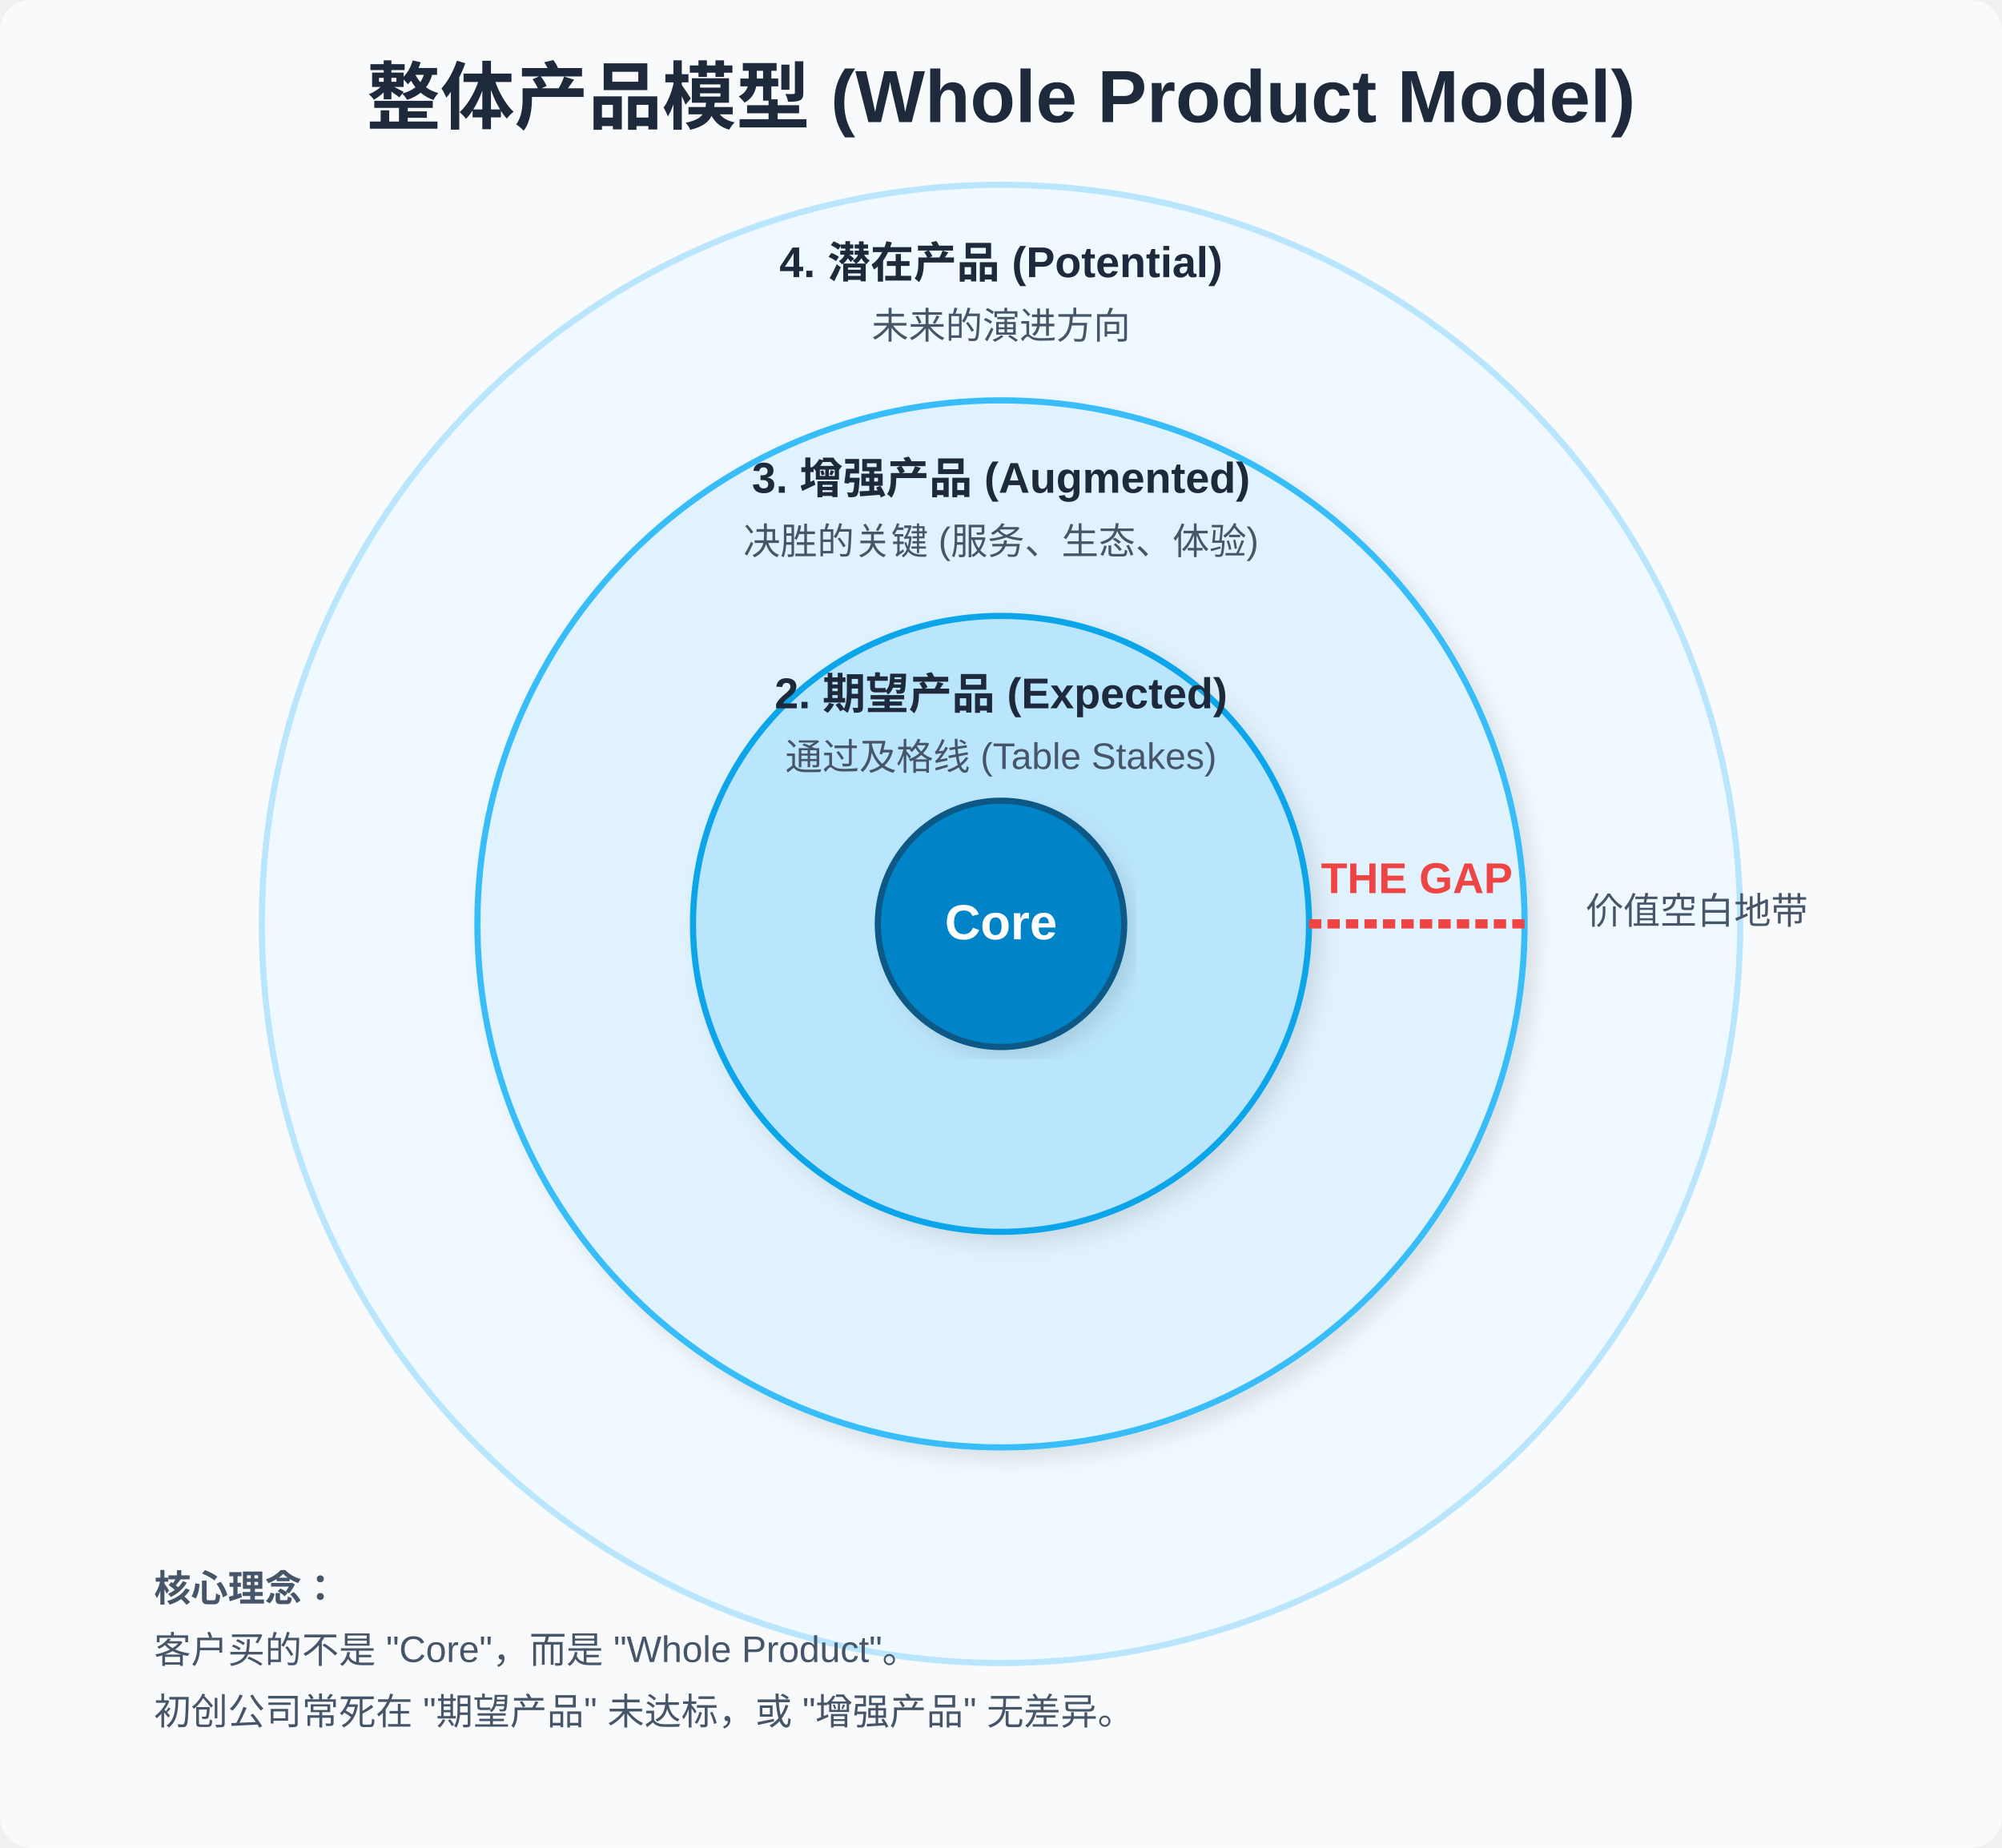
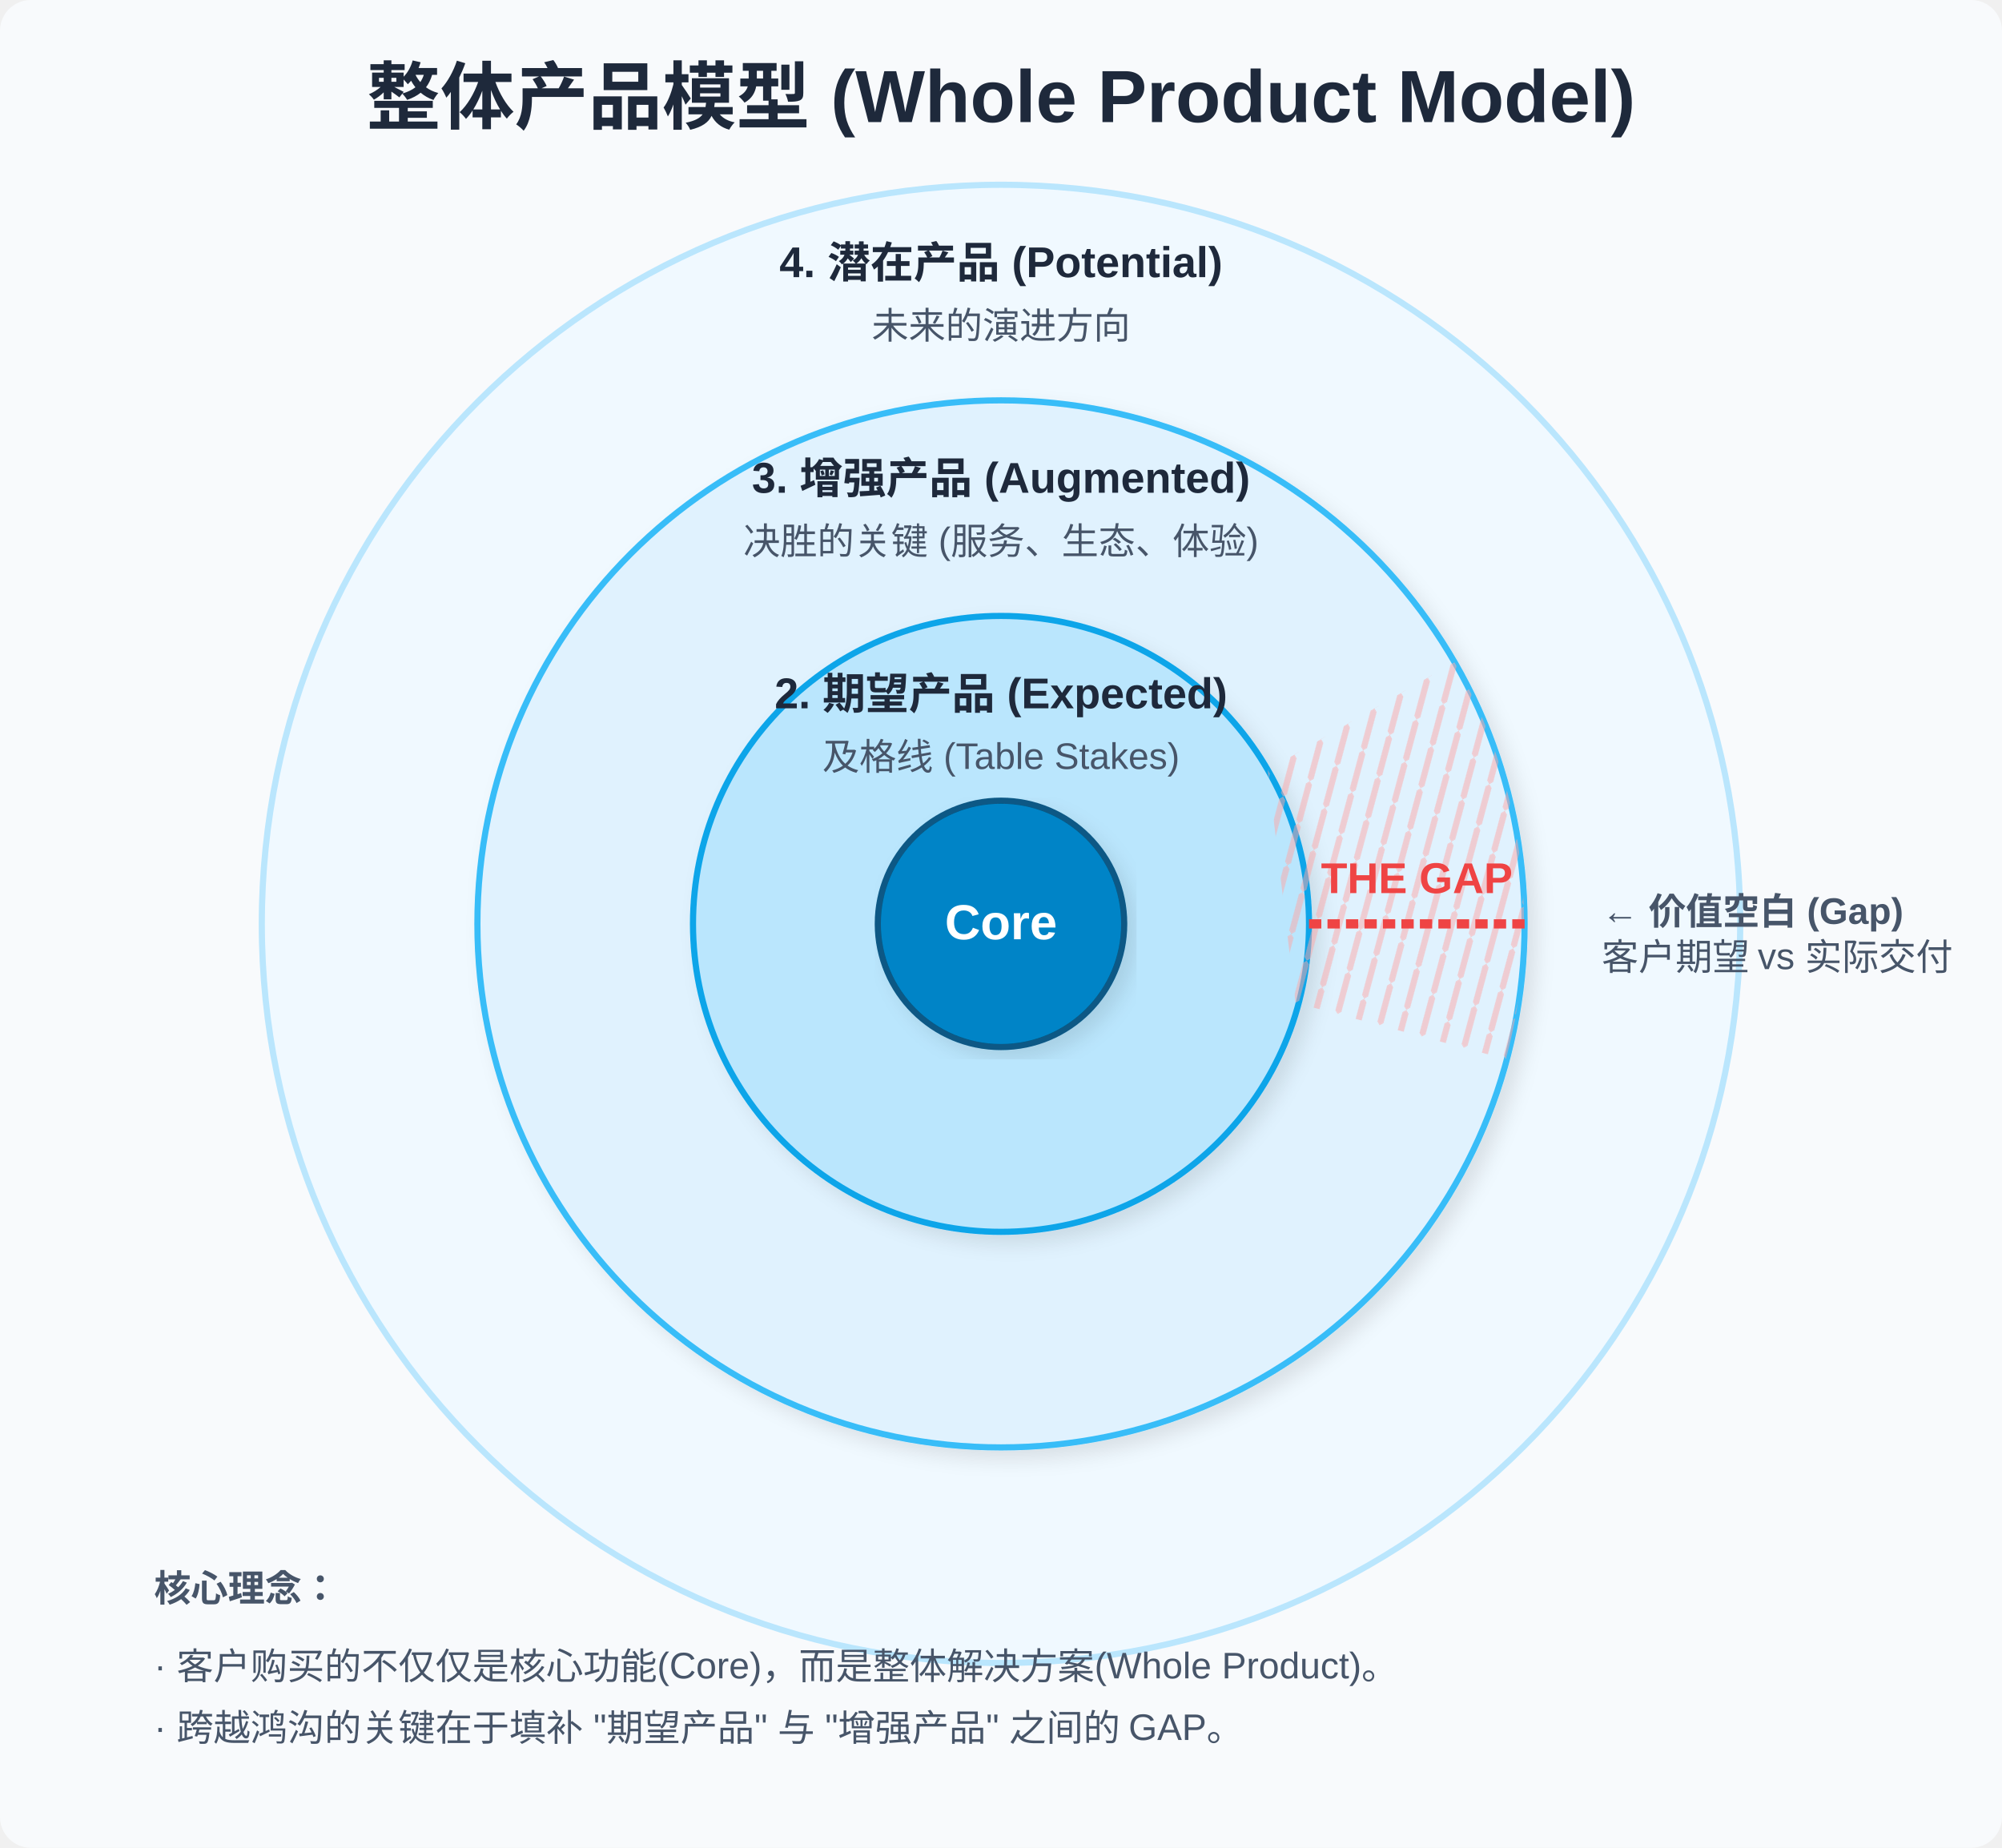
<svg xmlns="http://www.w3.org/2000/svg" viewBox="0 0 650 600">
  <defs>
    <style>
      .text { font-family: Arial, sans-serif; }
      .title { font-size: 24px; font-weight: bold; fill: #1e293b; }
      .label { font-size: 14px; fill: #1e293b; font-weight: bold; }
      .center-label { font-size: 16px; fill: #ffffff; font-weight: bold; }
      .desc { font-size: 12px; fill: #475569; }
      .gap-text { font-size: 14px; font-weight: bold; fill: #ef4444; }
    </style>
    <filter id="shadow" x="-5%" y="-5%" width="110%" height="110%">
      <feDropShadow dx="3" dy="3" stdDeviation="3" flood-color="#000000" flood-opacity="0.1" />
    </filter>
+     <pattern id="gapPattern" x="0" y="0" width="10" height="10" patternUnits="userSpaceOnUse">
+       <path d="M 0,10 L 10,0" stroke="#fca5a5" stroke-width="2" />
+     </pattern>
  </defs>
  <rect width="650" height="600" fill="#f8fafc" rx="10" ry="10" />
  <text x="325" y="40" text-anchor="middle" class="text title">整体产品模型 (Whole Product Model)</text>
  <g transform="translate(325, 300)">
    <circle cx="0" cy="0" r="240" fill="#f0f9ff" stroke="#bae6fd" stroke-width="2" />
    <text x="0" y="-210" text-anchor="middle" class="text label" fill="#0284c7">4. 潜在产品 (Potential)</text>
    <text x="0" y="-190" text-anchor="middle" class="text desc">未来的演进方向</text>
    <circle cx="0" cy="0" r="170" fill="#e0f2fe" stroke="#38bdf8" stroke-width="2" filter="url(#shadow)" />
    <text x="0" y="-140" text-anchor="middle" class="text label" fill="#0369a1">3. 增强产品 (Augmented)</text>
    <text x="0" y="-120" text-anchor="middle" class="text desc">决胜的关键 (服务、生态、体验)</text>
    <circle cx="0" cy="0" r="100" fill="#bae6fd" stroke="#0ea5e9" stroke-width="2" filter="url(#shadow)" />
    <text x="0" y="-70" text-anchor="middle" class="text label" fill="#0c4a6e">2. 期望产品 (Expected)</text>
-     <text x="0" y="-50" text-anchor="middle" class="text desc">通过及格线 (Table Stakes)</text>
+     <text x="0" y="-50" text-anchor="middle" class="text desc">及格线 (Table Stakes)</text>
    <circle cx="0" cy="0" r="40" fill="#0284c7" stroke="#075985" stroke-width="2" filter="url(#shadow)" />
    <text x="0" y="5" text-anchor="middle" class="text center-label">Core</text>
+     <path d="M 100,0 L 170,0 A 170,170 0 0,1 120,120 L 70,70" fill="url(#gapPattern)" opacity="0.5" stroke="none" transform="rotate(-30)" />
    <line x1="100" y1="0" x2="170" y2="0" stroke="#ef4444" stroke-width="3" stroke-dasharray="4,2" />
    <text x="135" y="-10" text-anchor="middle" class="text gap-text">THE GAP</text>
-     <g transform="translate(180, 0)">
-       <text x="10" y="0" class="text desc" fill="#ef4444">价值空白地带</text>
+     <g transform="translate(185, 0)">
+       <text x="10" y="0" class="text desc" fill="#ef4444" font-weight="bold">← 价值空白 (Gap)</text>
+       <text x="10" y="15" class="text desc" fill="#ef4444" font-size="11">客户期望 vs 实际交付</text>
    </g>
  </g>
  <g transform="translate(50, 520)">
-     <text x="0" y="0" class="text desc" font-weight="bold" fill="#334155">核心理念：</text>
-     <text x="0" y="20" class="text desc">客户买的不是 "Core"，而是 "Whole Product"。</text>
-     <text x="0" y="40" class="text desc">初创公司常死在 "期望产品" 未达标，或 "增强产品" 无差异。</text>
+     <text x="0" y="0" class="text desc" font-weight="bold" fill="#334155" font-size="14">核心理念：</text>
+     <text x="0" y="25" class="text desc">· 客户购买的不仅仅是核心功能(Core)，而是整体解决方案(Whole Product)。</text>
+     <text x="0" y="45" class="text desc">· 跨越鸿沟的关键在于填补 "期望产品" 与 "增强产品" 之间的 GAP。</text>
  </g>
</svg>
